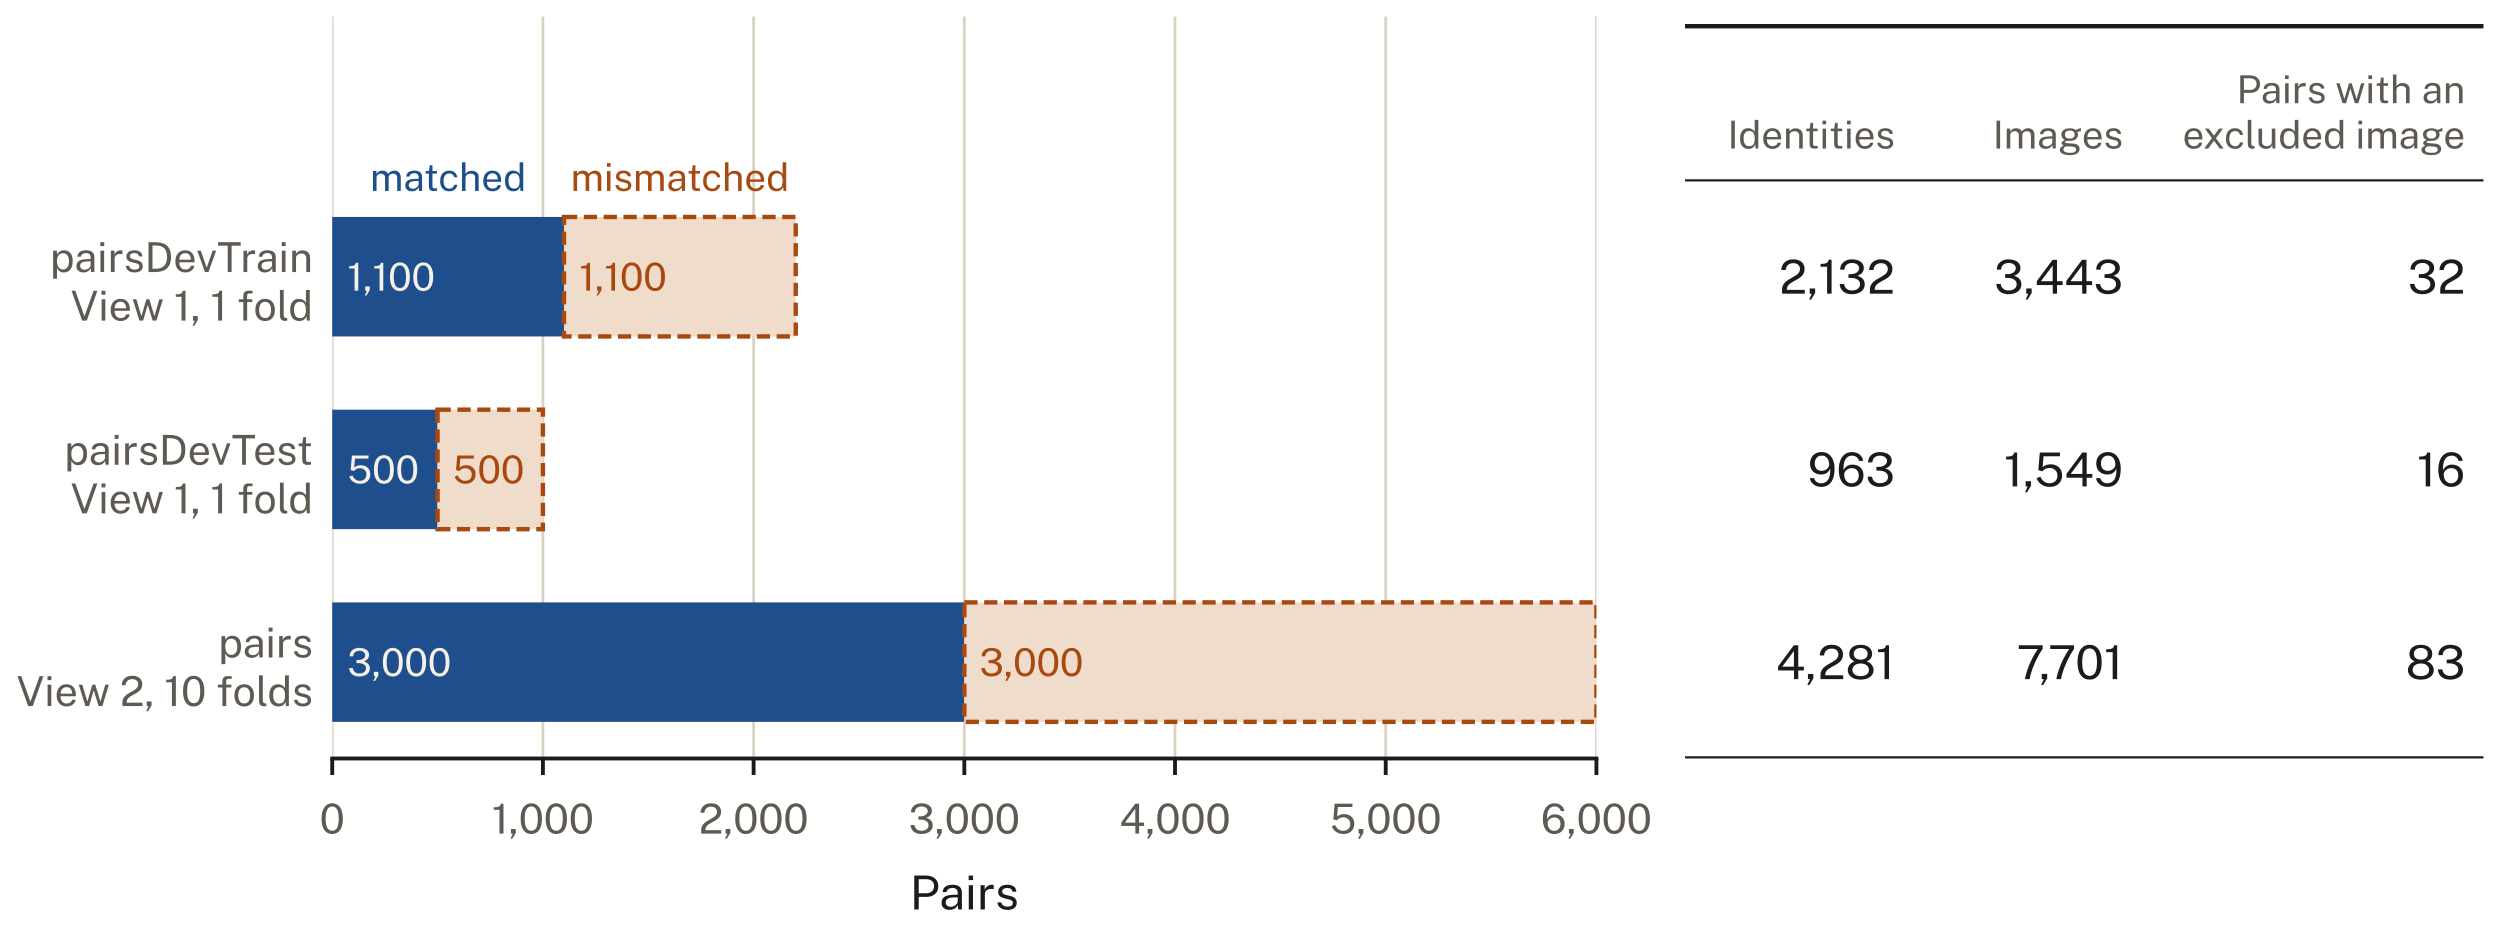
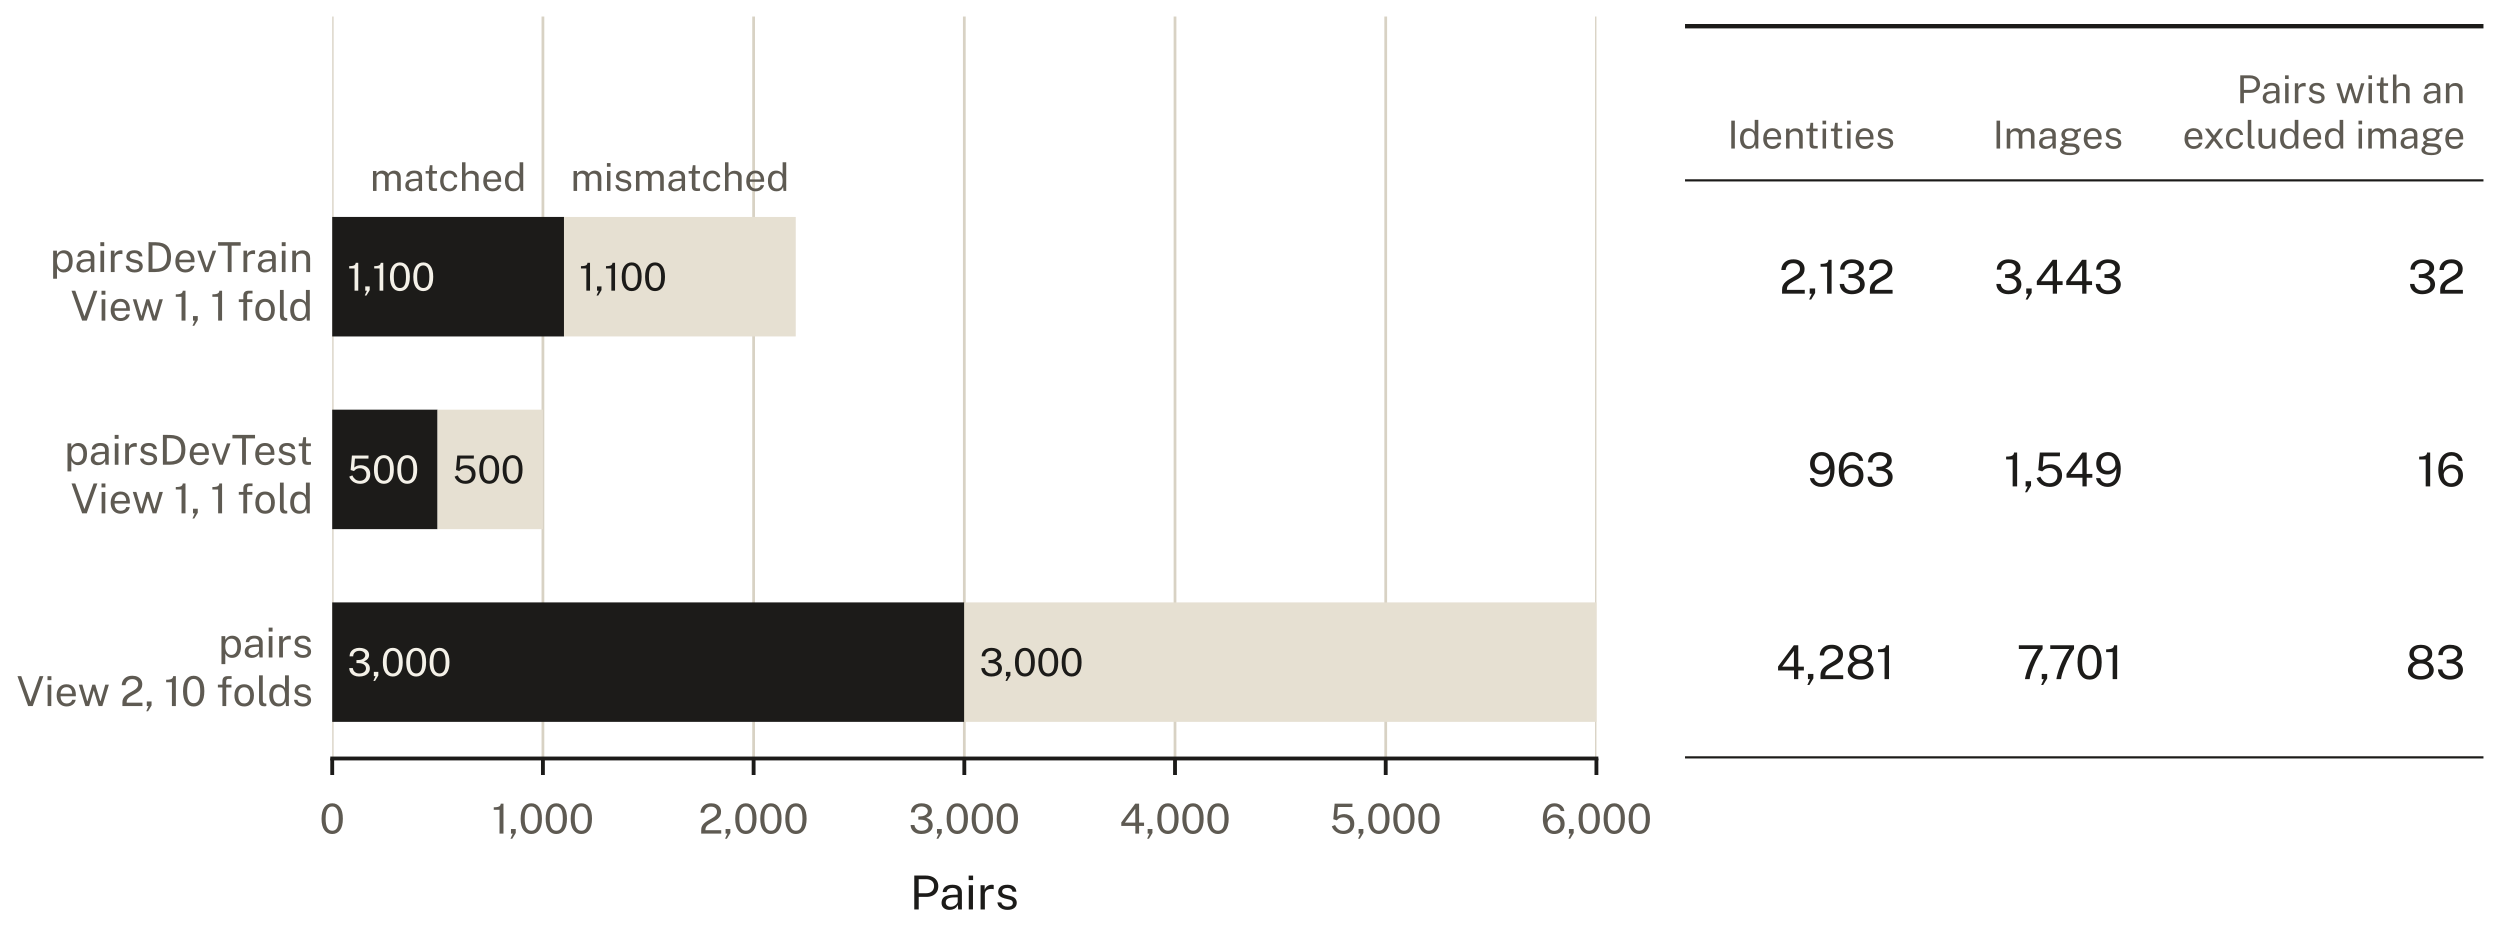
<svg xmlns="http://www.w3.org/2000/svg" xmlns:xlink="http://www.w3.org/1999/xlink" width="453.6pt" height="169.92pt" viewBox="0 0 453.6 169.92" version="1.1">
  <defs>
    <style type="text/css">*{stroke-linejoin: round; stroke-linecap: butt}</style>
  </defs>
  <g id="figure_1">
    <g id="patch_1">
      <path d="M 0 169.92  L 453.6 169.92  L 453.6 0  L 0 0  L 0 169.92  z " style="fill: none" />
    </g>
    <g id="axes_1">
      <g id="patch_2">
        <path d="M 60.278 137.62  L 289.654 137.62  L 289.654 3  L 60.278 3  L 60.278 137.62  z " style="fill: none" />
      </g>
      <g id="matplotlib.axis_1">
        <g id="xtick_1">
          <g id="line2d_1">
            <path d="M 60.278 137.62  L 60.278 3  " clip-path="url(#pc145894548)" style="fill: none; stroke: #d8d2c4; stroke-width: 0.5" />
          </g>
          <g id="line2d_2">
            <defs>
              <path id="m0f069c2b27" d="M 0 0  L 0 3  " style="stroke: #1c1b19; stroke-width: 0.7" />
            </defs>
            <g>
              <use xlink:href="#m0f069c2b27" x="60.278" y="137.62" style="fill: #1c1b19; stroke: #1c1b19; stroke-width: 0.7" />
            </g>
          </g>
          <g id="text_1">
            <g style="fill: #5e5a52" transform="translate(57.98247 151.2448) scale(0.075 -0.075)">
              <defs>
                <path id="PublicSans-Regular-191" d="M 1955 -70  Q 1197 -70 752 526  Q 307 1123 307 2294  Q 307 3482 756 4086  Q 1206 4691 1962 4691  Q 2710 4691 3158 4088  Q 3606 3485 3606 2304  Q 3606 1126 3161 528  Q 2717 -70 1955 -70  z M 1962 442  Q 2458 442 2712 877  Q 2966 1312 2966 2301  Q 2966 3306 2707 3749  Q 2448 4192 1958 4192  Q 1469 4192 1205 3745  Q 941 3299 941 2301  Q 941 1318 1203 880  Q 1466 442 1962 442  z " transform="scale(0.015625)" />
              </defs>
              <use xlink:href="#PublicSans-Regular-191" />
            </g>
          </g>
        </g>
        <g id="xtick_2">
          <g id="line2d_3">
            <path d="M 98.507 137.62  L 98.507 3  " clip-path="url(#pc145894548)" style="fill: none; stroke: #d8d2c4; stroke-width: 0.5" />
          </g>
          <g id="line2d_4">
            <g>
              <use xlink:href="#m0f069c2b27" x="98.507" y="137.62" style="fill: #1c1b19; stroke: #1c1b19; stroke-width: 0.7" />
            </g>
          </g>
          <g id="text_2">
            <g style="fill: #5e5a52" transform="translate(89.23859 151.2448) scale(0.075 -0.075)">
              <defs>
                <path id="PublicSans-Regular-192" d="M 1190 0  L 1190 3683  L 298 3683  L 298 4070  Q 710 4070 942 4131  Q 1174 4192 1272 4317  Q 1370 4442 1379 4627  L 1802 4627  L 1802 0  L 1190 0  z " transform="scale(0.015625)" />
                <path id="PublicSans-Regular-1e3" d="M 278 -803  L 637 -13  L 358 3  L 358 710  L 1098 710  L 1098 96  L 554 -803  L 278 -803  z " transform="scale(0.015625)" />
              </defs>
              <use xlink:href="#PublicSans-Regular-192" />
              <use xlink:href="#PublicSans-Regular-1e3" transform="translate(40.70312 0)" />
              <use xlink:href="#PublicSans-Regular-191" transform="translate(64.85938 0)" />
              <use xlink:href="#PublicSans-Regular-191" transform="translate(125.4062 0)" />
              <use xlink:href="#PublicSans-Regular-191" transform="translate(185.9531 0)" />
            </g>
          </g>
        </g>
        <g id="xtick_3">
          <g id="line2d_5">
            <path d="M 136.736 137.62  L 136.736 3  " clip-path="url(#pc145894548)" style="fill: none; stroke: #d8d2c4; stroke-width: 0.5" />
          </g>
          <g id="line2d_6">
            <g>
              <use xlink:href="#m0f069c2b27" x="136.736" y="137.62" style="fill: #1c1b19; stroke: #1c1b19; stroke-width: 0.7" />
            </g>
          </g>
          <g id="text_3">
            <g style="fill: #5e5a52" transform="translate(126.7595 151.2448) scale(0.075 -0.075)">
              <defs>
                <path id="PublicSans-Regular-193" d="M 397 0  L 397 550  Q 397 906 529 1165  Q 662 1424 881 1617  Q 1101 1811 1361 1964  Q 1622 2118 1883 2260  Q 2144 2403 2363 2558  Q 2582 2714 2713 2910  Q 2845 3107 2845 3376  Q 2845 3728 2597 3949  Q 2349 4170 1926 4170  Q 1472 4170 1197 3914  Q 922 3658 886 3232  L 298 3232  Q 304 3632 493 3963  Q 682 4294 1046 4492  Q 1411 4691 1949 4691  Q 2413 4691 2755 4526  Q 3098 4362 3285 4066  Q 3472 3770 3472 3376  Q 3472 3018 3341 2762  Q 3210 2506 2994 2317  Q 2778 2128 2520 1982  Q 2262 1837 2004 1702  Q 1747 1568 1532 1417  Q 1318 1267 1187 1075  Q 1056 883 1056 618  L 1056 525  L 3498 525  L 3498 0  L 397 0  z " transform="scale(0.015625)" />
              </defs>
              <use xlink:href="#PublicSans-Regular-193" />
              <use xlink:href="#PublicSans-Regular-1e3" transform="translate(59.59375 0)" />
              <use xlink:href="#PublicSans-Regular-191" transform="translate(83.75 0)" />
              <use xlink:href="#PublicSans-Regular-191" transform="translate(144.2969 0)" />
              <use xlink:href="#PublicSans-Regular-191" transform="translate(204.8438 0)" />
            </g>
          </g>
        </g>
        <g id="xtick_4">
          <g id="line2d_7">
            <path d="M 174.966 137.62  L 174.966 3  " clip-path="url(#pc145894548)" style="fill: none; stroke: #d8d2c4; stroke-width: 0.5" />
          </g>
          <g id="line2d_8">
            <g>
              <use xlink:href="#m0f069c2b27" x="174.966" y="137.62" style="fill: #1c1b19; stroke: #1c1b19; stroke-width: 0.7" />
            </g>
          </g>
          <g id="text_4">
            <g style="fill: #5e5a52" transform="translate(164.8612 151.2448) scale(0.075 -0.075)">
              <defs>
                <path id="PublicSans-Regular-194" d="M 1942 -70  Q 1466 -67 1102 105  Q 739 278 531 590  Q 323 902 307 1331  L 899 1331  Q 966 899 1251 668  Q 1536 438 1965 438  Q 2477 438 2781 672  Q 3085 906 3085 1283  Q 3085 1562 2929 1754  Q 2774 1946 2510 2046  Q 2246 2147 1920 2150  L 1504 2160  L 1504 2662  L 1901 2672  Q 2205 2678 2445 2788  Q 2685 2899 2824 3080  Q 2963 3261 2963 3478  Q 2963 3766 2702 3982  Q 2442 4198 1965 4198  Q 1715 4198 1488 4102  Q 1261 4006 1113 3803  Q 966 3600 957 3280  L 368 3280  Q 368 3728 585 4043  Q 803 4358 1166 4524  Q 1530 4691 1968 4691  Q 2448 4691 2816 4552  Q 3184 4413 3392 4147  Q 3600 3882 3600 3498  Q 3600 3152 3382 2875  Q 3165 2598 2717 2445  Q 3174 2320 3449 2024  Q 3725 1728 3725 1277  Q 3725 854 3493 550  Q 3261 246 2857 86  Q 2454 -74 1942 -70  z " transform="scale(0.015625)" />
              </defs>
              <use xlink:href="#PublicSans-Regular-194" />
              <use xlink:href="#PublicSans-Regular-1e3" transform="translate(63 0)" />
              <use xlink:href="#PublicSans-Regular-191" transform="translate(87.15625 0)" />
              <use xlink:href="#PublicSans-Regular-191" transform="translate(147.7031 0)" />
              <use xlink:href="#PublicSans-Regular-191" transform="translate(208.25 0)" />
            </g>
          </g>
        </g>
        <g id="xtick_5">
          <g id="line2d_9">
            <path d="M 213.195 137.62  L 213.195 3  " clip-path="url(#pc145894548)" style="fill: none; stroke: #d8d2c4; stroke-width: 0.5" />
          </g>
          <g id="line2d_10">
            <g>
              <use xlink:href="#m0f069c2b27" x="213.195" y="137.62" style="fill: #1c1b19; stroke: #1c1b19; stroke-width: 0.7" />
            </g>
          </g>
          <g id="text_5">
            <g style="fill: #5e5a52" transform="translate(203.0964 151.2448) scale(0.075 -0.075)">
              <defs>
                <path id="PublicSans-Regular-195" d="M 2477 0  L 2477 1181  L 298 1181  L 298 1722  L 2454 4627  L 3056 4627  L 3056 1702  L 3824 1702  L 3824 1181  L 3056 1181  L 3056 0  L 2477 0  z M 864 1702  L 2464 1702  L 2464 3850  L 864 1702  z " transform="scale(0.015625)" />
              </defs>
              <use xlink:href="#PublicSans-Regular-195" />
              <use xlink:href="#PublicSans-Regular-1e3" transform="translate(62.84375 0)" />
              <use xlink:href="#PublicSans-Regular-191" transform="translate(87 0)" />
              <use xlink:href="#PublicSans-Regular-191" transform="translate(147.5469 0)" />
              <use xlink:href="#PublicSans-Regular-191" transform="translate(208.0938 0)" />
            </g>
          </g>
        </g>
        <g id="xtick_6">
          <g id="line2d_11">
            <path d="M 251.424 137.62  L 251.424 3  " clip-path="url(#pc145894548)" style="fill: none; stroke: #d8d2c4; stroke-width: 0.5" />
          </g>
          <g id="line2d_12">
            <g>
              <use xlink:href="#m0f069c2b27" x="251.424" y="137.62" style="fill: #1c1b19; stroke: #1c1b19; stroke-width: 0.7" />
            </g>
          </g>
          <g id="text_6">
            <g style="fill: #5e5a52" transform="translate(241.2806 151.2448) scale(0.075 -0.075)">
              <defs>
                <path id="PublicSans-Regular-196" d="M 2109 -70  Q 1680 -70 1315 80  Q 950 230 689 499  Q 429 768 307 1117  L 819 1331  Q 989 938 1299 683  Q 1610 429 2067 429  Q 2560 429 2859 715  Q 3158 1002 3158 1494  Q 3158 1802 3017 2032  Q 2877 2262 2638 2388  Q 2400 2515 2112 2515  Q 1830 2515 1596 2433  Q 1363 2352 1101 2061  Q 1072 2048 1040 2064  L 541 2221  L 749 4627  L 3510 4627  L 3494 4115  L 1254 4115  L 1136 2621  Q 1366 2835 1640 2926  Q 1914 3018 2234 3018  Q 2650 3018 3005 2846  Q 3360 2675 3574 2340  Q 3789 2006 3789 1514  Q 3789 1034 3581 677  Q 3373 320 2995 125  Q 2618 -70 2109 -70  z " transform="scale(0.015625)" />
              </defs>
              <use xlink:href="#PublicSans-Regular-196" />
              <use xlink:href="#PublicSans-Regular-1e3" transform="translate(64.04688 0)" />
              <use xlink:href="#PublicSans-Regular-191" transform="translate(88.20312 0)" />
              <use xlink:href="#PublicSans-Regular-191" transform="translate(148.75 0)" />
              <use xlink:href="#PublicSans-Regular-191" transform="translate(209.2969 0)" />
            </g>
          </g>
        </g>
        <g id="xtick_7">
          <g id="line2d_13">
            <path d="M 289.654 137.62  L 289.654 3  " clip-path="url(#pc145894548)" style="fill: none; stroke: #d8d2c4; stroke-width: 0.5" />
          </g>
          <g id="line2d_14">
            <g>
              <use xlink:href="#m0f069c2b27" x="289.654" y="137.62" style="fill: #1c1b19; stroke: #1c1b19; stroke-width: 0.7" />
            </g>
          </g>
          <g id="text_7">
            <g style="fill: #5e5a52" transform="translate(279.5774 151.2448) scale(0.075 -0.075)">
              <defs>
                <path id="PublicSans-Regular-197" d="M 2067 -70  Q 1530 -70 1134 208  Q 739 486 523 1003  Q 307 1520 307 2243  Q 307 2986 516 3536  Q 726 4086 1129 4388  Q 1533 4691 2118 4691  Q 2502 4691 2827 4548  Q 3152 4406 3366 4136  Q 3581 3866 3632 3485  L 3075 3485  Q 2982 3814 2737 4006  Q 2493 4198 2128 4198  Q 1514 4198 1208 3681  Q 902 3165 960 2192  Q 1091 2544 1416 2760  Q 1741 2976 2150 2976  Q 2605 2976 2949 2798  Q 3293 2621 3485 2293  Q 3677 1965 3677 1510  Q 3677 1046 3480 689  Q 3283 333 2921 131  Q 2560 -70 2067 -70  z M 2061 419  Q 2346 419 2566 553  Q 2787 688 2913 928  Q 3040 1168 3040 1482  Q 3040 1955 2784 2225  Q 2528 2496 2054 2496  Q 1802 2496 1570 2376  Q 1338 2256 1192 2061  Q 1046 1866 1046 1629  Q 1043 1277 1169 1003  Q 1296 730 1525 574  Q 1754 419 2061 419  z " transform="scale(0.015625)" />
              </defs>
              <use xlink:href="#PublicSans-Regular-197" />
              <use xlink:href="#PublicSans-Regular-1e3" transform="translate(62.25 0)" />
              <use xlink:href="#PublicSans-Regular-191" transform="translate(86.40625 0)" />
              <use xlink:href="#PublicSans-Regular-191" transform="translate(146.9531 0)" />
              <use xlink:href="#PublicSans-Regular-191" transform="translate(207.5 0)" />
            </g>
          </g>
        </g>
        <g id="text_8">
          <g style="fill: #1c1b19" transform="translate(165.0738 165.0073) scale(0.085 -0.085)">
            <defs>
              <path id="PublicSans-Regular-82" d="M 611 0  L 611 4627  L 2176 4627  Q 2672 4627 3059 4460  Q 3446 4294 3668 3968  Q 3891 3642 3891 3165  Q 3891 2704 3684 2379  Q 3478 2054 3110 1883  Q 2742 1712 2256 1712  L 1219 1712  L 1219 0  L 611 0  z M 1216 2211  L 2243 2211  Q 2717 2211 3016 2476  Q 3315 2742 3315 3200  Q 3315 3661 3008 3897  Q 2701 4134 2214 4134  L 1216 4134  L 1216 2211  z " transform="scale(0.015625)" />
              <path id="PublicSans-Regular-c3" d="M 1418 -64  Q 934 -64 630 189  Q 326 442 326 896  Q 326 1446 708 1715  Q 1091 1984 1942 2003  L 2531 2019  L 2531 2278  Q 2531 2582 2348 2760  Q 2166 2938 1786 2938  Q 1501 2934 1283 2801  Q 1066 2669 1005 2374  L 483 2374  Q 509 2858 861 3115  Q 1213 3373 1814 3373  Q 2458 3373 2781 3101  Q 3104 2829 3104 2310  L 3104 0  L 2598 0  L 2554 621  Q 2362 234 2067 85  Q 1773 -64 1418 -64  z M 1594 362  Q 1818 362 2032 467  Q 2246 573 2388 737  Q 2531 902 2531 1088  L 2531 1654  L 2042 1645  Q 1472 1635 1185 1476  Q 899 1318 899 954  Q 899 672 1094 517  Q 1290 362 1594 362  z " transform="scale(0.015625)" />
              <path id="PublicSans-Regular-109" d="M 490 4010  L 490 4624  L 1094 4624  L 1094 4010  L 490 4010  z M 506 0  L 506 3309  L 1078 3309  L 1078 0  L 506 0  z " transform="scale(0.015625)" />
              <path id="PublicSans-Regular-14b" d="M 490 0  L 490 3309  L 1053 3309  L 1053 2672  Q 1178 3027 1448 3200  Q 1718 3373 2032 3373  Q 2106 3373 2174 3363  Q 2243 3354 2285 3331  L 2285 2758  Q 2237 2781 2161 2789  Q 2086 2797 2035 2797  Q 1642 2822 1360 2646  Q 1078 2470 1078 2058  L 1078 0  L 490 0  z " transform="scale(0.015625)" />
              <path id="PublicSans-Regular-152" d="M 1680 -64  Q 1334 -64 1038 45  Q 742 154 547 379  Q 352 605 304 963  L 842 963  Q 906 672 1134 525  Q 1363 378 1677 378  Q 2013 378 2217 502  Q 2422 627 2422 886  Q 2422 1235 1981 1341  L 1296 1510  Q 896 1606 657 1811  Q 419 2016 416 2384  Q 416 2819 731 3096  Q 1046 3373 1677 3373  Q 2214 3373 2545 3129  Q 2877 2886 2893 2422  L 2368 2422  Q 2336 2659 2157 2798  Q 1978 2938 1670 2938  Q 1354 2938 1155 2811  Q 957 2685 957 2419  Q 957 2243 1099 2142  Q 1242 2042 1514 1974  L 2179 1808  Q 2483 1728 2651 1581  Q 2819 1434 2886 1258  Q 2954 1082 2954 918  Q 2954 461 2619 198  Q 2285 -64 1680 -64  z " transform="scale(0.015625)" />
            </defs>
            <use xlink:href="#PublicSans-Regular-82" />
            <use xlink:href="#PublicSans-Regular-c3" transform="translate(62.70312 0)" />
            <use xlink:href="#PublicSans-Regular-109" transform="translate(118 0)" />
            <use xlink:href="#PublicSans-Regular-14b" transform="translate(143.4062 0)" />
            <use xlink:href="#PublicSans-Regular-152" transform="translate(182.1562 0)" />
          </g>
        </g>
      </g>
      <g id="matplotlib.axis_2">
        <g id="ytick_1">
          <g id="line2d_15" />
          <g id="text_9">
            <g style="fill: #5e5a52" transform="translate(9.067037 49.36074) scale(0.075 -0.075)">
              <defs>
                <path id="PublicSans-Regular-148" d="M 490 -1030  L 490 3309  L 1078 3309  L 1085 2733  Q 1162 2867 1301 3016  Q 1440 3165 1654 3269  Q 1869 3373 2173 3373  Q 2765 3373 3139 2963  Q 3514 2554 3514 1699  Q 3514 848 3146 392  Q 2778 -64 2125 -64  Q 1830 -64 1624 43  Q 1418 150 1286 304  Q 1155 458 1085 598  L 1085 -1030  L 490 -1030  z M 2013 397  Q 2422 397 2681 709  Q 2941 1021 2941 1680  Q 2941 2243 2704 2577  Q 2467 2912 2013 2912  Q 1552 2912 1315 2569  Q 1078 2227 1078 1680  Q 1078 1325 1184 1033  Q 1290 742 1498 569  Q 1706 397 2013 397  z " transform="scale(0.015625)" />
                <path id="PublicSans-Regular-23" d="M 611 0  L 611 4627  Q 637 4627 822 4627  Q 1008 4627 1249 4625  Q 1491 4624 1686 4621  Q 2960 4602 3526 4021  Q 4093 3440 4093 2342  Q 4093 1190 3489 595  Q 2886 0 1626 0  L 611 0  z M 1219 509  L 1626 509  Q 2198 509 2611 686  Q 3024 864 3246 1264  Q 3469 1664 3469 2333  Q 3469 3002 3253 3392  Q 3037 3782 2630 3950  Q 2224 4118 1651 4118  L 1219 4118  L 1219 509  z " transform="scale(0.015625)" />
                <path id="PublicSans-Regular-ea" d="M 1888 -64  Q 1427 -64 1075 137  Q 723 339 524 716  Q 326 1094 326 1622  Q 326 2144 505 2537  Q 685 2931 1024 3152  Q 1363 3373 1846 3373  Q 2544 3373 2920 2929  Q 3296 2486 3296 1734  L 3296 1517  L 925 1517  Q 925 1203 1029 948  Q 1133 694 1344 544  Q 1555 394 1878 394  Q 2195 394 2424 541  Q 2653 688 2717 966  L 3274 966  Q 3213 630 3006 400  Q 2800 170 2505 53  Q 2211 -64 1888 -64  z M 928 1917  L 2726 1917  Q 2726 2342 2508 2633  Q 2291 2925 1843 2925  Q 1533 2925 1328 2776  Q 1123 2627 1024 2395  Q 925 2163 928 1917  z " transform="scale(0.015625)" />
                <path id="PublicSans-Regular-176" d="M 1347 0  L 150 3309  L 707 3309  L 1587 742  L 1642 742  L 2525 3309  L 3078 3309  L 1888 0  L 1347 0  z " transform="scale(0.015625)" />
                <path id="PublicSans-Regular-94" d="M 1642 0  L 1642 4083  L 147 4083  L 147 4627  L 3648 4627  L 3648 4083  L 2237 4083  L 2237 0  L 1642 0  z " transform="scale(0.015625)" />
                <path id="PublicSans-Regular-125" d="M 490 0  L 490 3309  L 1062 3309  L 1062 2829  Q 1184 3037 1443 3197  Q 1702 3357 2099 3357  Q 2413 3357 2677 3232  Q 2941 3107 3099 2843  Q 3258 2579 3258 2163  L 3258 0  L 2666 0  L 2666 2106  Q 2666 2493 2462 2680  Q 2259 2867 1936 2867  Q 1712 2867 1517 2795  Q 1322 2723 1200 2577  Q 1078 2432 1078 2211  L 1078 0  L 490 0  z " transform="scale(0.015625)" />
              </defs>
              <use xlink:href="#PublicSans-Regular-148" />
              <use xlink:href="#PublicSans-Regular-c3" transform="translate(58.89062 0)" />
              <use xlink:href="#PublicSans-Regular-109" transform="translate(114.1875 0)" />
              <use xlink:href="#PublicSans-Regular-14b" transform="translate(139.5938 0)" />
              <use xlink:href="#PublicSans-Regular-152" transform="translate(178.3438 0)" />
              <use xlink:href="#PublicSans-Regular-23" transform="translate(228.9375 0)" />
              <use xlink:href="#PublicSans-Regular-ea" transform="translate(298.2812 0)" />
              <use xlink:href="#PublicSans-Regular-176" transform="translate(353.9375 0)" />
              <use xlink:href="#PublicSans-Regular-94" transform="translate(404.3906 0)" />
              <use xlink:href="#PublicSans-Regular-14b" transform="translate(460.4375 0)" />
              <use xlink:href="#PublicSans-Regular-c3" transform="translate(497.7344 0)" />
              <use xlink:href="#PublicSans-Regular-109" transform="translate(553.0312 0)" />
              <use xlink:href="#PublicSans-Regular-125" transform="translate(578.4375 0)" />
            </g>
            <g style="fill: #5e5a52" transform="translate(12.8018 58.17324) scale(0.075 -0.075)">
              <defs>
                <path id="PublicSans-Regular-af" d="M 1795 0  L 147 4627  L 733 4627  L 2150 672  L 3568 4627  L 4154 4627  L 2509 0  L 1795 0  z " transform="scale(0.015625)" />
                <path id="PublicSans-Regular-177" d="M 1190 0  L 166 3309  L 717 3309  L 1472 765  L 1523 765  L 2269 3309  L 2717 3309  L 3491 771  L 3546 771  L 4269 3309  L 4826 3309  L 3821 0  L 3238 0  L 2486 2442  L 1766 0  L 1190 0  z " transform="scale(0.015625)" />
                <path id="PublicSans-Regular-20b" transform="scale(0.015625)" />
                <path id="PublicSans-Regular-ff" d="M 931 0  L 931 2877  L 230 2877  L 230 3309  L 931 3309  L 931 3821  Q 931 4627 1731 4627  L 2355 4627  L 2358 4208  L 1866 4208  Q 1661 4208 1587 4099  Q 1514 3990 1514 3770  L 1514 3309  L 2326 3309  L 2326 2877  L 1523 2877  L 1523 0  L 931 0  z " transform="scale(0.015625)" />
                <path id="PublicSans-Regular-12c" d="M 1814 -64  Q 1126 -64 712 374  Q 298 813 298 1642  Q 298 2160 474 2550  Q 650 2941 989 3157  Q 1328 3373 1818 3373  Q 2499 3373 2910 2925  Q 3322 2477 3322 1642  Q 3322 1136 3150 752  Q 2979 368 2643 152  Q 2307 -64 1814 -64  z M 1818 403  Q 2259 403 2497 737  Q 2736 1072 2736 1654  Q 2736 2010 2641 2293  Q 2547 2576 2344 2742  Q 2141 2909 1818 2909  Q 1366 2909 1126 2577  Q 886 2246 886 1654  Q 886 1306 980 1021  Q 1075 736 1280 569  Q 1485 403 1818 403  z " transform="scale(0.015625)" />
                <path id="PublicSans-Regular-11e" d="M 1325 -42  Q 966 -42 787 84  Q 608 211 549 414  Q 490 618 490 851  L 490 4755  L 1072 4755  L 1072 909  Q 1072 656 1169 533  Q 1267 410 1443 397  L 1622 394  L 1622 10  Q 1462 -42 1325 -42  z " transform="scale(0.015625)" />
                <path id="PublicSans-Regular-e5" d="M 1696 -64  Q 1050 -64 674 377  Q 298 819 298 1667  Q 298 2442 637 2907  Q 976 3373 1648 3373  Q 1965 3373 2187 3270  Q 2410 3168 2544 3030  Q 2678 2893 2733 2784  L 2733 4755  L 3331 4755  L 3331 0  L 2877 0  L 2813 678  Q 2771 550 2657 374  Q 2544 198 2313 67  Q 2083 -64 1696 -64  z M 1802 390  Q 2301 390 2517 696  Q 2733 1002 2733 1696  Q 2726 2275 2515 2593  Q 2304 2912 1811 2912  Q 1405 2912 1149 2622  Q 893 2333 893 1696  Q 893 1075 1123 732  Q 1354 390 1802 390  z " transform="scale(0.015625)" />
              </defs>
              <use xlink:href="#PublicSans-Regular-af" />
              <use xlink:href="#PublicSans-Regular-109" transform="translate(67.25 0)" />
              <use xlink:href="#PublicSans-Regular-ea" transform="translate(92 0)" />
              <use xlink:href="#PublicSans-Regular-177" transform="translate(147.9531 0)" />
              <use xlink:href="#PublicSans-Regular-20b" transform="translate(225.6094 0)" />
              <use xlink:href="#PublicSans-Regular-192" transform="translate(249.9062 0)" />
              <use xlink:href="#PublicSans-Regular-1e3" transform="translate(290.6094 0)" />
              <use xlink:href="#PublicSans-Regular-20b" transform="translate(314.1094 0)" />
              <use xlink:href="#PublicSans-Regular-192" transform="translate(338.4062 0)" />
              <use xlink:href="#PublicSans-Regular-20b" transform="translate(379.1094 0)" />
              <use xlink:href="#PublicSans-Regular-ff" transform="translate(403.4062 0)" />
              <use xlink:href="#PublicSans-Regular-12c" transform="translate(442.3438 0)" />
              <use xlink:href="#PublicSans-Regular-11e" transform="translate(498.8906 0)" />
              <use xlink:href="#PublicSans-Regular-e5" transform="translate(526.6875 0)" />
            </g>
          </g>
        </g>
        <g id="ytick_2">
          <g id="line2d_16" />
          <g id="text_10">
            <g style="fill: #5e5a52" transform="translate(11.66977 84.32685) scale(0.075 -0.075)">
              <defs>
                <path id="PublicSans-Regular-15a" d="M 1702 -16  Q 1187 -16 1009 192  Q 832 400 832 800  L 832 2877  L 294 2877  L 294 3309  L 848 3309  L 992 4272  L 1427 4272  L 1427 3312  L 2173 3312  L 2173 2877  L 1427 2877  L 1427 819  Q 1427 554 1512 494  Q 1597 435 1830 435  L 2192 435  L 2192 38  Q 2128 16 2005 0  Q 1882 -16 1702 -16  z " transform="scale(0.015625)" />
              </defs>
              <use xlink:href="#PublicSans-Regular-148" />
              <use xlink:href="#PublicSans-Regular-c3" transform="translate(58.89062 0)" />
              <use xlink:href="#PublicSans-Regular-109" transform="translate(114.1875 0)" />
              <use xlink:href="#PublicSans-Regular-14b" transform="translate(139.5938 0)" />
              <use xlink:href="#PublicSans-Regular-152" transform="translate(178.3438 0)" />
              <use xlink:href="#PublicSans-Regular-23" transform="translate(228.9375 0)" />
              <use xlink:href="#PublicSans-Regular-ea" transform="translate(298.2812 0)" />
              <use xlink:href="#PublicSans-Regular-176" transform="translate(353.9375 0)" />
              <use xlink:href="#PublicSans-Regular-94" transform="translate(404.3906 0)" />
              <use xlink:href="#PublicSans-Regular-ea" transform="translate(456.7812 0)" />
              <use xlink:href="#PublicSans-Regular-152" transform="translate(513.0938 0)" />
              <use xlink:href="#PublicSans-Regular-15a" transform="translate(562.5312 0)" />
            </g>
            <g style="fill: #5e5a52" transform="translate(12.8018 93.13935) scale(0.075 -0.075)">
              <use xlink:href="#PublicSans-Regular-af" />
              <use xlink:href="#PublicSans-Regular-109" transform="translate(67.25 0)" />
              <use xlink:href="#PublicSans-Regular-ea" transform="translate(92 0)" />
              <use xlink:href="#PublicSans-Regular-177" transform="translate(147.9531 0)" />
              <use xlink:href="#PublicSans-Regular-20b" transform="translate(225.6094 0)" />
              <use xlink:href="#PublicSans-Regular-192" transform="translate(249.9062 0)" />
              <use xlink:href="#PublicSans-Regular-1e3" transform="translate(290.6094 0)" />
              <use xlink:href="#PublicSans-Regular-20b" transform="translate(314.1094 0)" />
              <use xlink:href="#PublicSans-Regular-192" transform="translate(338.4062 0)" />
              <use xlink:href="#PublicSans-Regular-20b" transform="translate(379.1094 0)" />
              <use xlink:href="#PublicSans-Regular-ff" transform="translate(403.4062 0)" />
              <use xlink:href="#PublicSans-Regular-12c" transform="translate(442.3438 0)" />
              <use xlink:href="#PublicSans-Regular-11e" transform="translate(498.8906 0)" />
              <use xlink:href="#PublicSans-Regular-e5" transform="translate(526.6875 0)" />
            </g>
          </g>
        </g>
        <g id="ytick_3">
          <g id="line2d_17" />
          <g id="text_11">
            <g style="fill: #5e5a52" transform="translate(39.60727 119.293) scale(0.075 -0.075)">
              <use xlink:href="#PublicSans-Regular-148" />
              <use xlink:href="#PublicSans-Regular-c3" transform="translate(58.89062 0)" />
              <use xlink:href="#PublicSans-Regular-109" transform="translate(114.1875 0)" />
              <use xlink:href="#PublicSans-Regular-14b" transform="translate(139.5938 0)" />
              <use xlink:href="#PublicSans-Regular-152" transform="translate(178.3438 0)" />
            </g>
            <g style="fill: #5e5a52" transform="translate(3.00024 128.1055) scale(0.075 -0.075)">
              <use xlink:href="#PublicSans-Regular-af" />
              <use xlink:href="#PublicSans-Regular-109" transform="translate(67.25 0)" />
              <use xlink:href="#PublicSans-Regular-ea" transform="translate(92 0)" />
              <use xlink:href="#PublicSans-Regular-177" transform="translate(147.9531 0)" />
              <use xlink:href="#PublicSans-Regular-20b" transform="translate(225.6094 0)" />
              <use xlink:href="#PublicSans-Regular-193" transform="translate(249.9062 0)" />
              <use xlink:href="#PublicSans-Regular-1e3" transform="translate(309.5 0)" />
              <use xlink:href="#PublicSans-Regular-20b" transform="translate(333 0)" />
              <use xlink:href="#PublicSans-Regular-192" transform="translate(357.2969 0)" />
              <use xlink:href="#PublicSans-Regular-191" transform="translate(398 0)" />
              <use xlink:href="#PublicSans-Regular-20b" transform="translate(459.2031 0)" />
              <use xlink:href="#PublicSans-Regular-ff" transform="translate(483.5 0)" />
              <use xlink:href="#PublicSans-Regular-12c" transform="translate(522.4375 0)" />
              <use xlink:href="#PublicSans-Regular-11e" transform="translate(578.9844 0)" />
              <use xlink:href="#PublicSans-Regular-e5" transform="translate(606.7812 0)" />
              <use xlink:href="#PublicSans-Regular-152" transform="translate(666.4375 0)" />
            </g>
          </g>
        </g>
      </g>
      <g id="patch_3">
-         <path d="M 60.278 39.365  L 102.33 39.365  L 102.33 61.044  L 60.278 61.044  z " clip-path="url(#pc145894548)" style="fill: #1f4e8c" />
+         <path d="M 60.278 39.365  L 102.33 39.365  L 102.33 61.044  L 60.278 61.044  z " clip-path="url(#pc145894548)" style="fill: #1c1b19" />
      </g>
      <g id="patch_4">
-         <path d="M 60.278 74.331  L 79.392 74.331  L 79.392 96.01  L 60.278 96.01  z " clip-path="url(#pc145894548)" style="fill: #1f4e8c" />
+         <path d="M 60.278 74.331  L 79.392 74.331  L 79.392 96.01  L 60.278 96.01  z " clip-path="url(#pc145894548)" style="fill: #1c1b19" />
      </g>
      <g id="patch_5">
-         <path d="M 60.278 109.297  L 174.966 109.297  L 174.966 130.976  L 60.278 130.976  z " clip-path="url(#pc145894548)" style="fill: #1f4e8c" />
+         <path d="M 60.278 109.297  L 174.966 109.297  L 174.966 130.976  L 60.278 130.976  z " clip-path="url(#pc145894548)" style="fill: #1c1b19" />
      </g>
      <g id="patch_6">
-         <path d="M 102.33 39.365  L 144.382 39.365  L 144.382 61.044  L 102.33 61.044  z " clip-path="url(#pc145894548)" style="fill: #f0dccb; stroke-dasharray: 2.4,1.2; stroke-dashoffset: 0; stroke: #a8490f; stroke-width: 0.8; stroke-linejoin: miter" />
+         <path d="M 102.33 39.365  L 144.382 39.365  L 144.382 61.044  L 102.33 61.044  z " clip-path="url(#pc145894548)" style="fill: #e6e0d2" />
      </g>
      <g id="patch_7">
-         <path d="M 79.392 74.331  L 98.507 74.331  L 98.507 96.01  L 79.392 96.01  z " clip-path="url(#pc145894548)" style="fill: #f0dccb; stroke-dasharray: 2.4,1.2; stroke-dashoffset: 0; stroke: #a8490f; stroke-width: 0.8; stroke-linejoin: miter" />
+         <path d="M 79.392 74.331  L 98.507 74.331  L 98.507 96.01  L 79.392 96.01  z " clip-path="url(#pc145894548)" style="fill: #e6e0d2" />
      </g>
      <g id="patch_8">
-         <path d="M 174.966 109.297  L 289.654 109.297  L 289.654 130.976  L 174.966 130.976  z " clip-path="url(#pc145894548)" style="fill: #f0dccb; stroke-dasharray: 2.4,1.2; stroke-dashoffset: 0; stroke: #a8490f; stroke-width: 0.8; stroke-linejoin: miter" />
+         <path d="M 174.966 109.297  L 289.654 109.297  L 289.654 130.976  L 174.966 130.976  z " clip-path="url(#pc145894548)" style="fill: #e6e0d2" />
      </g>
      <g id="patch_9">
        <path d="M 60.278 137.62  L 289.654 137.62  " style="fill: none; stroke: #1c1b19; stroke-width: 0.7; stroke-linejoin: miter; stroke-linecap: square" />
      </g>
      <g id="text_12">
        <g style="fill: #f4f1e8" transform="translate(63.0301 52.74199) scale(0.07 -0.07)">
          <use xlink:href="#PublicSans-Regular-192" />
          <use xlink:href="#PublicSans-Regular-1e3" transform="translate(40.70312 0)" />
          <use xlink:href="#PublicSans-Regular-192" transform="translate(64.85938 0)" />
          <use xlink:href="#PublicSans-Regular-191" transform="translate(105.5625 0)" />
          <use xlink:href="#PublicSans-Regular-191" transform="translate(166.1094 0)" />
        </g>
      </g>
      <g id="text_13">
-         <g style="fill: #a8490f" transform="translate(105.0824 52.74199) scale(0.07 -0.07)">
+         <g style="fill: #1c1b19" transform="translate(105.0824 52.74199) scale(0.07 -0.07)">
          <use xlink:href="#PublicSans-Regular-192" />
          <use xlink:href="#PublicSans-Regular-1e3" transform="translate(40.70312 0)" />
          <use xlink:href="#PublicSans-Regular-192" transform="translate(64.85938 0)" />
          <use xlink:href="#PublicSans-Regular-191" transform="translate(105.5625 0)" />
          <use xlink:href="#PublicSans-Regular-191" transform="translate(166.1094 0)" />
        </g>
      </g>
      <g id="text_14">
        <g style="fill: #f4f1e8" transform="translate(63.0301 87.7081) scale(0.07 -0.07)">
          <use xlink:href="#PublicSans-Regular-196" />
          <use xlink:href="#PublicSans-Regular-191" transform="translate(64.04688 0)" />
          <use xlink:href="#PublicSans-Regular-191" transform="translate(124.5938 0)" />
        </g>
      </g>
      <g id="text_15">
-         <g style="fill: #a8490f" transform="translate(82.14478 87.7081) scale(0.07 -0.07)">
+         <g style="fill: #1c1b19" transform="translate(82.14478 87.7081) scale(0.07 -0.07)">
          <use xlink:href="#PublicSans-Regular-196" />
          <use xlink:href="#PublicSans-Regular-191" transform="translate(64.04688 0)" />
          <use xlink:href="#PublicSans-Regular-191" transform="translate(124.5938 0)" />
        </g>
      </g>
      <g id="text_16">
        <g style="fill: #f4f1e8" transform="translate(63.0301 122.6742) scale(0.07 -0.07)">
          <use xlink:href="#PublicSans-Regular-194" />
          <use xlink:href="#PublicSans-Regular-1e3" transform="translate(63 0)" />
          <use xlink:href="#PublicSans-Regular-191" transform="translate(87.15625 0)" />
          <use xlink:href="#PublicSans-Regular-191" transform="translate(147.7031 0)" />
          <use xlink:href="#PublicSans-Regular-191" transform="translate(208.25 0)" />
        </g>
      </g>
      <g id="text_17">
-         <g style="fill: #a8490f" transform="translate(177.7182 122.6742) scale(0.07 -0.07)">
+         <g style="fill: #1c1b19" transform="translate(177.7182 122.6742) scale(0.07 -0.07)">
          <use xlink:href="#PublicSans-Regular-194" />
          <use xlink:href="#PublicSans-Regular-1e3" transform="translate(63 0)" />
          <use xlink:href="#PublicSans-Regular-191" transform="translate(87.15625 0)" />
          <use xlink:href="#PublicSans-Regular-191" transform="translate(147.7031 0)" />
          <use xlink:href="#PublicSans-Regular-191" transform="translate(208.25 0)" />
        </g>
      </g>
      <g id="text_18">
-         <g style="fill: #1f4e8c" transform="translate(67.13912 34.64304) scale(0.07 -0.07)">
+         <g style="fill: #5e5a52" transform="translate(67.13912 34.64304) scale(0.07 -0.07)">
          <defs>
            <path id="PublicSans-Regular-124" d="M 490 0  L 490 3309  L 1059 3309  L 1059 2829  Q 1197 3050 1435 3211  Q 1674 3373 2061 3373  Q 2333 3373 2608 3235  Q 2883 3098 3014 2832  Q 3168 3075 3430 3224  Q 3693 3373 4022 3373  Q 4195 3373 4384 3320  Q 4573 3267 4736 3134  Q 4899 3002 5000 2766  Q 5101 2531 5101 2163  L 5101 0  L 4506 0  L 4506 2106  Q 4506 2406 4410 2572  Q 4314 2739 4158 2804  Q 4003 2870 3827 2870  Q 3674 2870 3501 2809  Q 3328 2749 3206 2605  Q 3085 2461 3085 2211  L 3085 0  L 2496 0  L 2496 2278  Q 2496 2474 2392 2606  Q 2288 2739 2133 2804  Q 1978 2870 1824 2870  Q 1654 2870 1483 2801  Q 1312 2733 1195 2589  Q 1078 2445 1078 2211  L 1078 0  L 490 0  z " transform="scale(0.015625)" />
            <path id="PublicSans-Regular-df" d="M 1821 -64  Q 1373 -64 1029 131  Q 685 326 491 707  Q 298 1088 298 1642  Q 298 2157 475 2547  Q 653 2938 992 3155  Q 1331 3373 1821 3373  Q 2352 3373 2717 3070  Q 3082 2768 3149 2262  L 2624 2262  Q 2582 2522 2372 2709  Q 2163 2896 1824 2896  Q 1398 2896 1131 2589  Q 864 2282 864 1648  Q 864 1075 1110 731  Q 1357 387 1830 387  Q 2170 387 2378 579  Q 2586 771 2630 1021  L 3146 1021  Q 3082 522 2714 229  Q 2346 -64 1821 -64  z " transform="scale(0.015625)" />
            <path id="PublicSans-Regular-105" d="M 490 0  L 490 4755  L 1066 4755  L 1066 2822  Q 1190 3027 1446 3188  Q 1702 3350 2099 3350  Q 2422 3350 2684 3230  Q 2947 3110 3100 2889  Q 3254 2669 3254 2365  L 3254 0  L 2662 0  L 2662 2246  Q 2662 2544 2459 2705  Q 2256 2867 1930 2867  Q 1706 2867 1512 2795  Q 1318 2723 1198 2577  Q 1078 2432 1078 2208  L 1078 0  L 490 0  z " transform="scale(0.015625)" />
          </defs>
          <use xlink:href="#PublicSans-Regular-124" />
          <use xlink:href="#PublicSans-Regular-c3" transform="translate(86.34375 0)" />
          <use xlink:href="#PublicSans-Regular-15a" transform="translate(139.4844 0)" />
          <use xlink:href="#PublicSans-Regular-df" transform="translate(177.0469 0)" />
          <use xlink:href="#PublicSans-Regular-105" transform="translate(230.7344 0)" />
          <use xlink:href="#PublicSans-Regular-ea" transform="translate(288.3906 0)" />
          <use xlink:href="#PublicSans-Regular-e5" transform="translate(345.0469 0)" />
        </g>
      </g>
      <g id="text_19">
-         <g style="fill: #a8490f" transform="translate(103.5269 34.64304) scale(0.07 -0.07)">
+         <g style="fill: #5e5a52" transform="translate(103.5269 34.64304) scale(0.07 -0.07)">
          <use xlink:href="#PublicSans-Regular-124" />
          <use xlink:href="#PublicSans-Regular-109" transform="translate(86.5 0)" />
          <use xlink:href="#PublicSans-Regular-152" transform="translate(111.25 0)" />
          <use xlink:href="#PublicSans-Regular-124" transform="translate(161.8438 0)" />
          <use xlink:href="#PublicSans-Regular-c3" transform="translate(248.1875 0)" />
          <use xlink:href="#PublicSans-Regular-15a" transform="translate(301.3281 0)" />
          <use xlink:href="#PublicSans-Regular-df" transform="translate(338.8906 0)" />
          <use xlink:href="#PublicSans-Regular-105" transform="translate(392.5781 0)" />
          <use xlink:href="#PublicSans-Regular-ea" transform="translate(450.2344 0)" />
          <use xlink:href="#PublicSans-Regular-e5" transform="translate(506.8906 0)" />
        </g>
      </g>
    </g>
    <g id="axes_2">
      <g id="line2d_18">
        <path d="M 305.731 4.749  L 450.6 4.749  " clip-path="url(#p1562890d97)" style="fill: none; stroke: #1c1b19; stroke-width: 0.8" />
      </g>
      <g id="line2d_19">
        <path d="M 305.731 32.721  L 450.6 32.721  " clip-path="url(#p1562890d97)" style="fill: none; stroke: #1c1b19; stroke-width: 0.4" />
      </g>
      <g id="line2d_20">
        <path d="M 305.731 137.62  L 450.6 137.62  " clip-path="url(#p1562890d97)" style="fill: none; stroke: #1c1b19; stroke-width: 0.8" />
      </g>
      <g id="text_20">
        <g style="fill: #5e5a52" transform="translate(313.4535 26.9505) scale(0.07 -0.07)">
          <defs>
            <path id="PublicSans-Regular-46" d="M 611 0  L 611 4627  L 1203 4627  L 1203 0  L 611 0  z " transform="scale(0.015625)" />
          </defs>
          <use xlink:href="#PublicSans-Regular-46" />
          <use xlink:href="#PublicSans-Regular-e5" transform="translate(27.59375 0)" />
          <use xlink:href="#PublicSans-Regular-ea" transform="translate(87.25 0)" />
          <use xlink:href="#PublicSans-Regular-125" transform="translate(143.9062 0)" />
          <use xlink:href="#PublicSans-Regular-15a" transform="translate(199.4531 0)" />
          <use xlink:href="#PublicSans-Regular-109" transform="translate(238.3594 0)" />
          <use xlink:href="#PublicSans-Regular-15a" transform="translate(263.1094 0)" />
          <use xlink:href="#PublicSans-Regular-109" transform="translate(302.0156 0)" />
          <use xlink:href="#PublicSans-Regular-ea" transform="translate(326.7656 0)" />
          <use xlink:href="#PublicSans-Regular-152" transform="translate(383.0781 0)" />
        </g>
      </g>
      <g id="text_21">
        <g style="fill: #1c1b19" transform="translate(322.8115 53.28574) scale(0.085 -0.085)">
          <use xlink:href="#PublicSans-Regular-193" />
          <use xlink:href="#PublicSans-Regular-1e3" transform="translate(59.59375 0)" />
          <use xlink:href="#PublicSans-Regular-192" transform="translate(83.75 0)" />
          <use xlink:href="#PublicSans-Regular-194" transform="translate(124.4531 0)" />
          <use xlink:href="#PublicSans-Regular-193" transform="translate(187.4531 0)" />
        </g>
      </g>
      <g id="text_22">
        <g style="fill: #1c1b19" transform="translate(327.9673 88.25185) scale(0.085 -0.085)">
          <defs>
            <path id="PublicSans-Regular-19a" d="M 1859 -70  Q 1475 -70 1144 75  Q 813 221 590 489  Q 368 758 317 1133  L 893 1133  Q 973 816 1224 619  Q 1475 422 1840 422  Q 2454 422 2798 908  Q 3142 1395 3088 2448  Q 2970 2083 2645 1854  Q 2320 1626 1882 1626  Q 1424 1626 1077 1805  Q 730 1984 534 2317  Q 339 2650 339 3114  Q 339 3578 532 3933  Q 726 4288 1083 4489  Q 1440 4691 1933 4691  Q 2470 4691 2864 4414  Q 3258 4138 3472 3621  Q 3686 3104 3686 2381  Q 3686 1216 3211 573  Q 2736 -70 1859 -70  z M 1946 2128  Q 2202 2128 2432 2246  Q 2662 2365 2808 2561  Q 2954 2758 2954 2992  Q 2957 3350 2832 3624  Q 2707 3898 2476 4053  Q 2246 4208 1939 4208  Q 1517 4208 1248 3912  Q 979 3616 979 3142  Q 979 2678 1225 2403  Q 1472 2128 1946 2128  z " transform="scale(0.015625)" />
          </defs>
          <use xlink:href="#PublicSans-Regular-19a" />
          <use xlink:href="#PublicSans-Regular-197" transform="translate(61.79688 0)" />
          <use xlink:href="#PublicSans-Regular-194" transform="translate(123.3906 0)" />
        </g>
      </g>
      <g id="text_23">
        <g style="fill: #1c1b19" transform="translate(322.2165 123.218) scale(0.085 -0.085)">
          <defs>
            <path id="PublicSans-Regular-199" d="M 2070 -70  Q 1536 -70 1141 94  Q 746 259 526 556  Q 307 854 307 1254  Q 307 1523 443 1769  Q 579 2016 793 2189  Q 1008 2362 1242 2406  Q 922 2541 717 2795  Q 512 3050 512 3430  Q 512 3834 717 4115  Q 922 4397 1275 4544  Q 1629 4691 2070 4691  Q 2515 4691 2867 4544  Q 3219 4397 3424 4115  Q 3629 3834 3629 3430  Q 3629 3050 3425 2795  Q 3222 2541 2902 2406  Q 3136 2362 3350 2189  Q 3565 2016 3701 1769  Q 3837 1523 3837 1254  Q 3837 854 3617 556  Q 3398 259 3001 94  Q 2605 -70 2070 -70  z M 2070 2656  Q 2493 2656 2757 2864  Q 3021 3072 3021 3443  Q 3021 3818 2755 4034  Q 2490 4250 2070 4250  Q 1651 4250 1385 4032  Q 1120 3814 1120 3443  Q 1120 3072 1385 2864  Q 1651 2656 2070 2656  z M 2070 410  Q 2586 410 2893 640  Q 3200 870 3200 1258  Q 3200 1638 2893 1886  Q 2586 2134 2070 2134  Q 1558 2134 1252 1886  Q 947 1638 947 1258  Q 947 870 1252 640  Q 1558 410 2070 410  z " transform="scale(0.015625)" />
          </defs>
          <use xlink:href="#PublicSans-Regular-195" />
          <use xlink:href="#PublicSans-Regular-1e3" transform="translate(62.84375 0)" />
          <use xlink:href="#PublicSans-Regular-193" transform="translate(89 0)" />
          <use xlink:href="#PublicSans-Regular-199" transform="translate(148.5938 0)" />
          <use xlink:href="#PublicSans-Regular-192" transform="translate(213.3438 0)" />
        </g>
      </g>
      <g id="text_24">
        <g style="fill: #5e5a52" transform="translate(361.5811 26.9505) scale(0.07 -0.07)">
          <defs>
            <path id="PublicSans-Regular-100" d="M 1888 -1094  Q 1110 -1094 675 -868  Q 240 -643 240 -224  Q 240 -45 323 81  Q 406 208 521 291  Q 637 374 736 424  Q 835 474 867 496  Q 810 528 728 576  Q 646 624 585 704  Q 525 784 525 912  Q 525 1069 672 1198  Q 819 1328 1110 1395  Q 816 1539 654 1784  Q 493 2029 493 2314  Q 493 2797 875 3078  Q 1258 3360 1933 3360  Q 2256 3360 2475 3285  Q 2694 3210 2883 3072  Q 2954 3101 3122 3171  Q 3290 3242 3464 3314  Q 3638 3386 3728 3421  L 3725 2874  L 3146 2765  Q 3254 2541 3254 2314  Q 3254 1875 2912 1571  Q 2570 1267 1875 1267  Q 1837 1267 1777 1268  Q 1718 1270 1677 1274  Q 1338 1264 1211 1197  Q 1085 1130 1085 1053  Q 1085 960 1227 925  Q 1370 890 1715 864  Q 1840 858 2024 846  Q 2208 835 2435 822  Q 2954 790 3235 556  Q 3517 323 3517 -74  Q 3517 -525 3115 -809  Q 2714 -1094 1888 -1094  z M 1894 1648  Q 2250 1648 2469 1814  Q 2688 1981 2688 2307  Q 2688 2640 2469 2817  Q 2250 2995 1894 2995  Q 1530 2995 1307 2817  Q 1085 2640 1085 2307  Q 1085 1994 1296 1821  Q 1507 1648 1894 1648  z M 1994 -714  Q 2451 -714 2696 -576  Q 2941 -438 2941 -160  Q 2941 35 2790 163  Q 2640 291 2336 310  L 1408 371  Q 1283 378 1148 309  Q 1014 240 921 118  Q 829 -3 829 -157  Q 829 -422 1112 -568  Q 1395 -714 1994 -714  z " transform="scale(0.015625)" />
          </defs>
          <use xlink:href="#PublicSans-Regular-46" />
          <use xlink:href="#PublicSans-Regular-124" transform="translate(28.29688 0)" />
          <use xlink:href="#PublicSans-Regular-c3" transform="translate(114.6406 0)" />
          <use xlink:href="#PublicSans-Regular-100" transform="translate(169.9375 0)" />
          <use xlink:href="#PublicSans-Regular-ea" transform="translate(230.5312 0)" />
          <use xlink:href="#PublicSans-Regular-152" transform="translate(286.8438 0)" />
        </g>
      </g>
      <g id="text_25">
        <g style="fill: #1c1b19" transform="translate(361.8107 53.28574) scale(0.085 -0.085)">
          <use xlink:href="#PublicSans-Regular-194" />
          <use xlink:href="#PublicSans-Regular-1e3" transform="translate(63 0)" />
          <use xlink:href="#PublicSans-Regular-195" transform="translate(86.5 0)" />
          <use xlink:href="#PublicSans-Regular-195" transform="translate(149.3438 0)" />
          <use xlink:href="#PublicSans-Regular-194" transform="translate(212.1875 0)" />
        </g>
      </g>
      <g id="text_26">
        <g style="fill: #1c1b19" transform="translate(363.5944 88.25185) scale(0.085 -0.085)">
          <use xlink:href="#PublicSans-Regular-192" />
          <use xlink:href="#PublicSans-Regular-1e3" transform="translate(40.70312 0)" />
          <use xlink:href="#PublicSans-Regular-196" transform="translate(64.85938 0)" />
          <use xlink:href="#PublicSans-Regular-195" transform="translate(128.9062 0)" />
          <use xlink:href="#PublicSans-Regular-19a" transform="translate(191.75 0)" />
        </g>
      </g>
      <g id="text_27">
        <g style="fill: #1c1b19" transform="translate(365.9014 123.218) scale(0.085 -0.085)">
          <defs>
            <path id="PublicSans-Regular-198" d="M 1133 0  Q 1184 317 1317 784  Q 1450 1251 1667 1806  Q 1885 2362 2190 2954  Q 2496 3546 2896 4115  L 298 4115  L 298 4627  L 3546 4627  L 3546 4115  Q 3299 3776 3057 3350  Q 2816 2925 2598 2459  Q 2381 1994 2208 1539  Q 2035 1085 1921 688  Q 1808 291 1776 0  L 1133 0  z " transform="scale(0.015625)" />
          </defs>
          <use xlink:href="#PublicSans-Regular-198" />
          <use xlink:href="#PublicSans-Regular-1e3" transform="translate(48 0)" />
          <use xlink:href="#PublicSans-Regular-198" transform="translate(67.0625 0)" />
          <use xlink:href="#PublicSans-Regular-191" transform="translate(125.1562 0)" />
          <use xlink:href="#PublicSans-Regular-192" transform="translate(186.3594 0)" />
        </g>
      </g>
      <g id="text_28">
        <g style="fill: #5e5a52" transform="translate(405.8025 18.7255) scale(0.07 -0.07)">
          <use xlink:href="#PublicSans-Regular-82" />
          <use xlink:href="#PublicSans-Regular-c3" transform="translate(62.70312 0)" />
          <use xlink:href="#PublicSans-Regular-109" transform="translate(118 0)" />
          <use xlink:href="#PublicSans-Regular-14b" transform="translate(143.4062 0)" />
          <use xlink:href="#PublicSans-Regular-152" transform="translate(182.1562 0)" />
          <use xlink:href="#PublicSans-Regular-20b" transform="translate(232.4062 0)" />
          <use xlink:href="#PublicSans-Regular-177" transform="translate(256.0469 0)" />
          <use xlink:href="#PublicSans-Regular-109" transform="translate(334.0469 0)" />
          <use xlink:href="#PublicSans-Regular-15a" transform="translate(358.7969 0)" />
          <use xlink:href="#PublicSans-Regular-105" transform="translate(397.7031 0)" />
          <use xlink:href="#PublicSans-Regular-20b" transform="translate(455.3594 0)" />
          <use xlink:href="#PublicSans-Regular-c3" transform="translate(479.6562 0)" />
          <use xlink:href="#PublicSans-Regular-125" transform="translate(534.9531 0)" />
        </g>
        <g style="fill: #5e5a52" transform="translate(395.9992 26.9505) scale(0.07 -0.07)">
          <defs>
            <path id="PublicSans-Regular-17c" d="M 202 0  L 1475 1718  L 304 3309  L 947 3309  L 1808 2147  L 2669 3309  L 3315 3309  L 2138 1718  L 3411 0  L 2768 0  L 1805 1296  L 848 0  L 202 0  z " transform="scale(0.015625)" />
            <path id="PublicSans-Regular-160" d="M 1706 -64  Q 1360 -61 1072 65  Q 784 192 609 441  Q 435 691 435 1062  L 435 3309  L 1027 3309  L 1027 1123  Q 1027 800 1227 598  Q 1427 397 1830 397  Q 2195 397 2417 587  Q 2640 778 2640 1155  L 2640 3309  L 3229 3309  L 3229 0  L 2758 0  L 2698 634  Q 2608 259 2333 96  Q 2058 -67 1706 -64  z " transform="scale(0.015625)" />
          </defs>
          <use xlink:href="#PublicSans-Regular-ea" />
          <use xlink:href="#PublicSans-Regular-17c" transform="translate(53.15625 0)" />
          <use xlink:href="#PublicSans-Regular-df" transform="translate(107.7656 0)" />
          <use xlink:href="#PublicSans-Regular-11e" transform="translate(161.4531 0)" />
          <use xlink:href="#PublicSans-Regular-160" transform="translate(190.0938 0)" />
          <use xlink:href="#PublicSans-Regular-e5" transform="translate(248.1406 0)" />
          <use xlink:href="#PublicSans-Regular-ea" transform="translate(307.7969 0)" />
          <use xlink:href="#PublicSans-Regular-e5" transform="translate(364.4531 0)" />
          <use xlink:href="#PublicSans-Regular-20b" transform="translate(424.1094 0)" />
          <use xlink:href="#PublicSans-Regular-109" transform="translate(448.4062 0)" />
          <use xlink:href="#PublicSans-Regular-124" transform="translate(473.8125 0)" />
          <use xlink:href="#PublicSans-Regular-c3" transform="translate(560.1562 0)" />
          <use xlink:href="#PublicSans-Regular-100" transform="translate(615.4531 0)" />
          <use xlink:href="#PublicSans-Regular-ea" transform="translate(676.0469 0)" />
        </g>
      </g>
      <g id="text_29">
        <g style="fill: #1c1b19" transform="translate(436.868 53.28574) scale(0.085 -0.085)">
          <use xlink:href="#PublicSans-Regular-194" />
          <use xlink:href="#PublicSans-Regular-193" transform="translate(63 0)" />
        </g>
      </g>
      <g id="text_30">
        <g style="fill: #1c1b19" transform="translate(438.5374 88.25185) scale(0.085 -0.085)">
          <use xlink:href="#PublicSans-Regular-192" />
          <use xlink:href="#PublicSans-Regular-197" transform="translate(40.70312 0)" />
        </g>
      </g>
      <g id="text_31">
        <g style="fill: #1c1b19" transform="translate(436.4855 123.218) scale(0.085 -0.085)">
          <use xlink:href="#PublicSans-Regular-199" />
          <use xlink:href="#PublicSans-Regular-194" transform="translate(64.09375 0)" />
        </g>
      </g>
    </g>
  </g>
  <defs>
    <clipPath id="pc145894548">
      <rect x="60.278" y="3" width="229.376" height="134.62" />
    </clipPath>
    <clipPath id="p1562890d97">
      <rect x="305.731" y="3" width="144.869" height="134.62" />
    </clipPath>
  </defs>
</svg>
